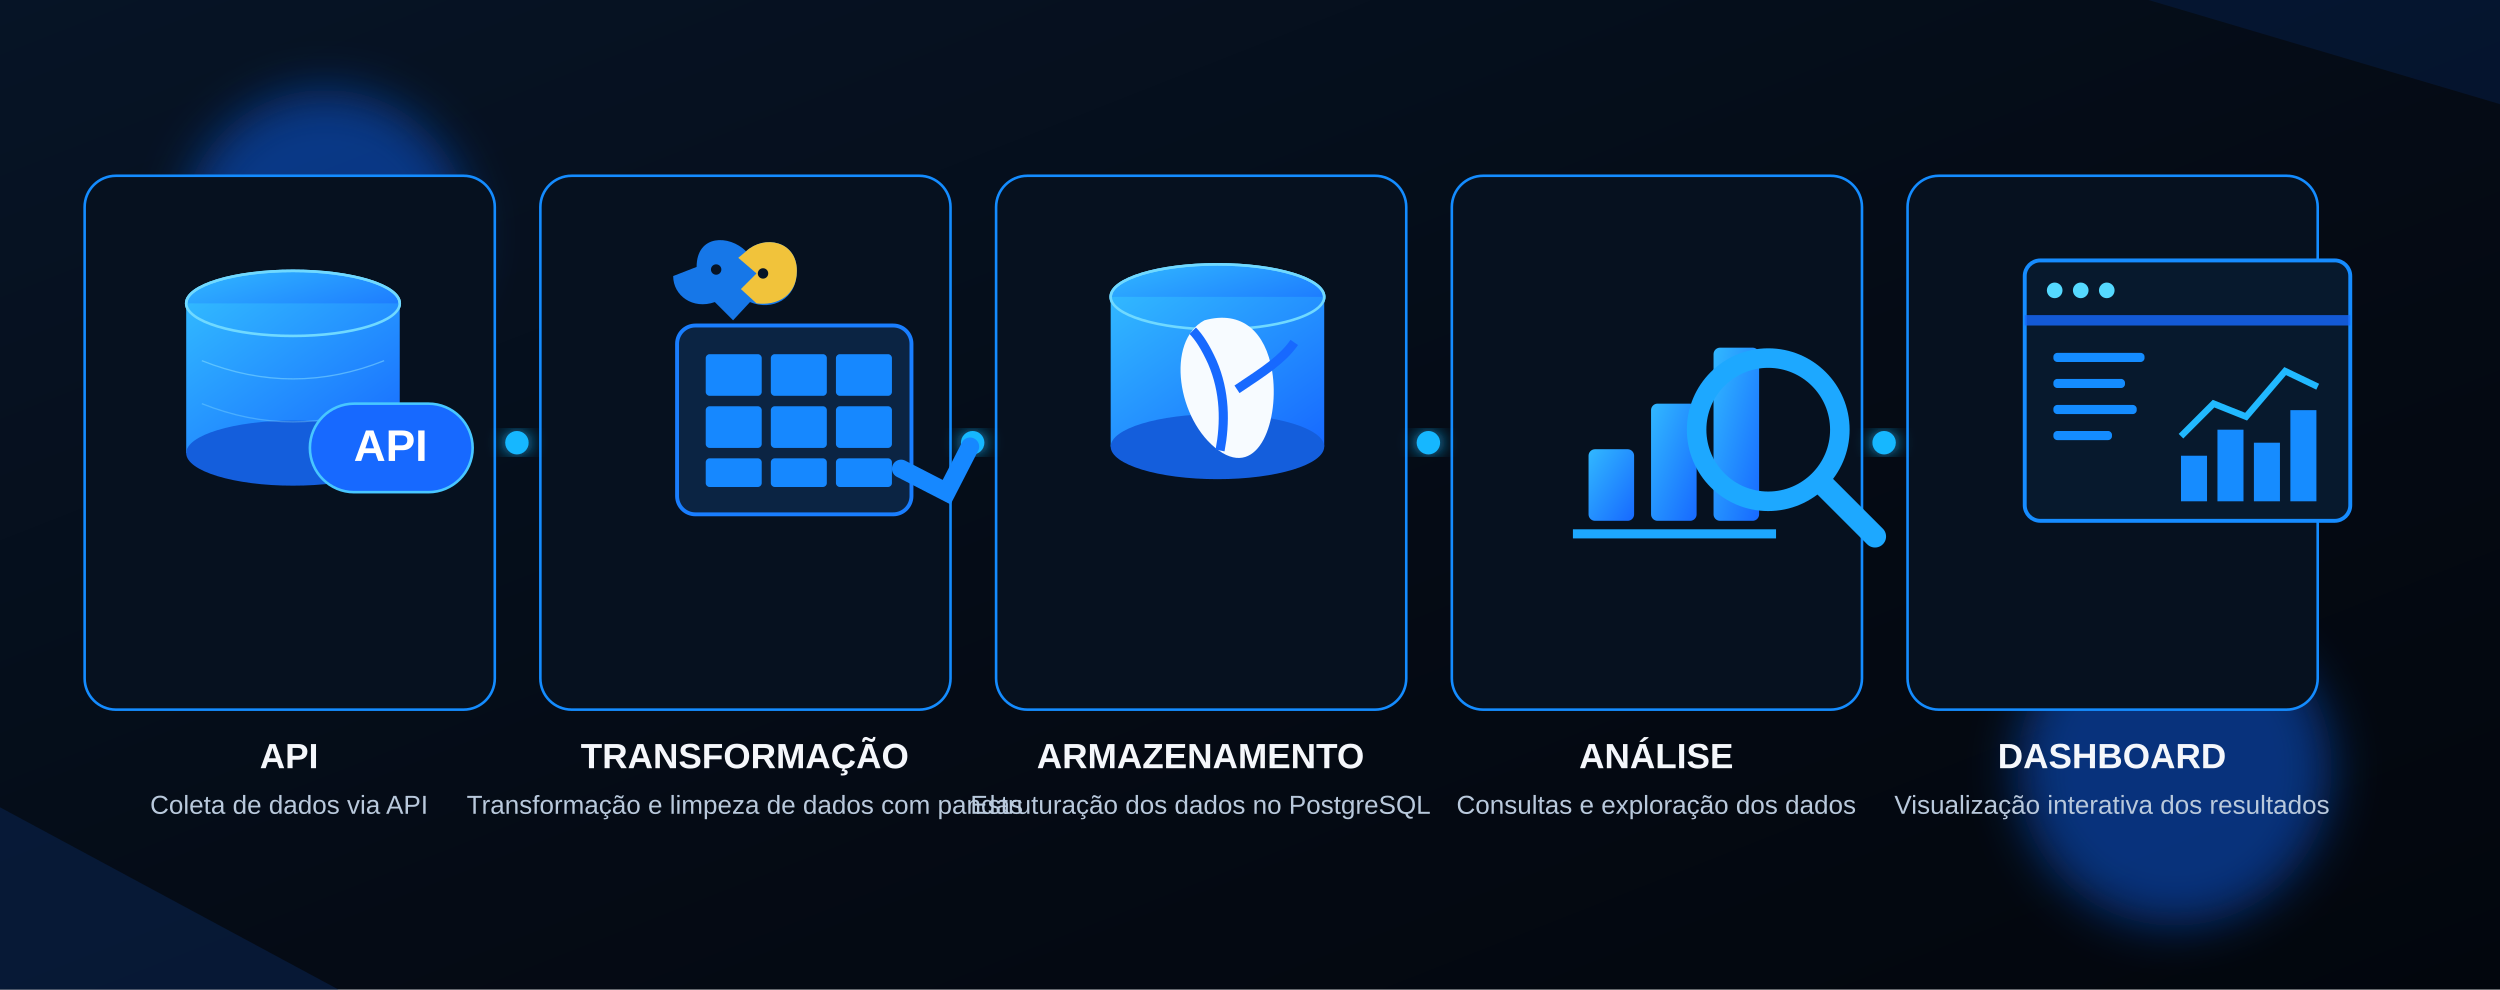
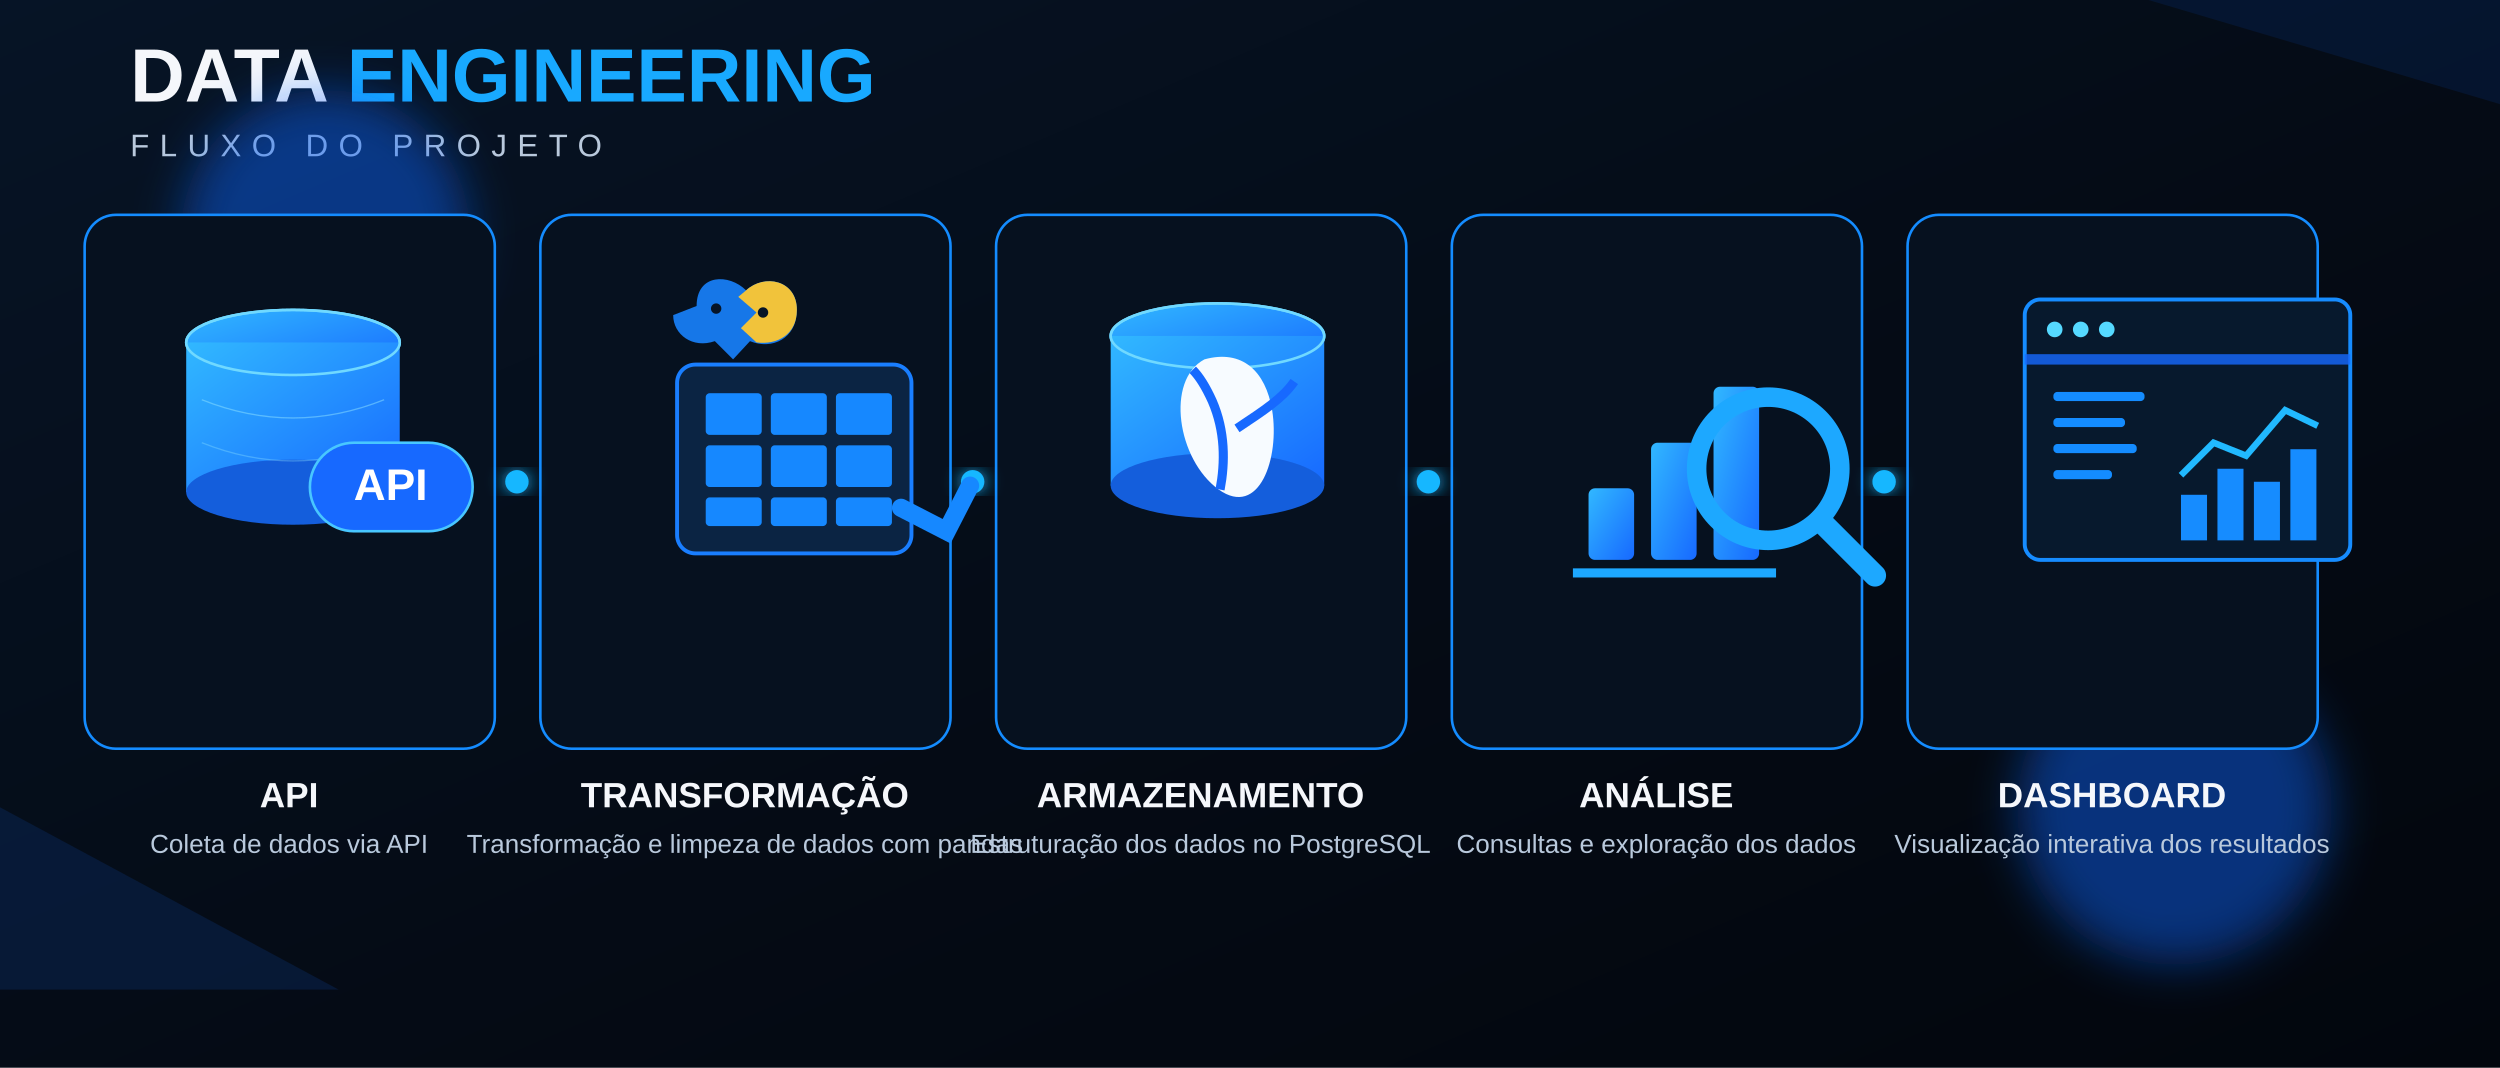
- <svg xmlns="http://www.w3.org/2000/svg" viewBox="0 0 1920 760">
+ <svg xmlns="http://www.w3.org/2000/svg" viewBox="0 0 1920 820">
  <defs>
    <linearGradient id="bg" x1="0" y1="0" x2="1" y2="1">
      <stop offset="0" stop-color="#061426" />
      <stop offset=".55" stop-color="#050b15" />
      <stop offset="1" stop-color="#02060d" />
    </linearGradient>
    <linearGradient id="blue" x1="0" y1="0" x2="1" y2="1">
      <stop offset="0" stop-color="#31b8ff" />
      <stop offset="1" stop-color="#1769ff" />
    </linearGradient>
    <filter id="glow">
      <feGaussianBlur stdDeviation="7" result="b" />
      <feMerge>
        <feMergeNode in="b" />
        <feMergeNode in="SourceGraphic" />
      </feMerge>
    </filter>
    <filter id="soft">
      <feGaussianBlur stdDeviation="18" />
    </filter>
  </defs>
-   <rect width="1920" height="760" fill="url(#bg)" />
+   <rect width="1920" height="820" fill="url(#bg)" />
+   <g font-family="Arial, Helvetica, sans-serif">
+     <text x="100" y="78" fill="#f5f7fb" font-size="58" font-weight="700">DATA <tspan fill="#18a9ff">ENGINEERING</tspan>
+     </text>
+     <text x="100" y="120" fill="#b9c9dc" font-size="24" letter-spacing="8">FLUXO DO PROJETO</text>
+   </g>
  <path d="M0 620 L260 760 H0Z" fill="#08275a" opacity=".45" />
  <path d="M1920 80 L1650 0 H1920Z" fill="#06245b" opacity=".35" />
  <g opacity=".45" filter="url(#soft)" fill="#0b66ff">
    <circle cx="250" cy="180" r="110" />
-     <circle cx="1670" cy="590" r="120" />
+     <circle cx="1670" cy="620" r="120" />
  </g>
  <g font-family="Arial, Helvetica, sans-serif" text-anchor="middle">
    <g stroke="#148cff" stroke-width="2" fill="#06111f">
-       <rect x="65" y="135" width="315" height="410" rx="24" />
-       <rect x="415" y="135" width="315" height="410" rx="24" />
-       <rect x="765" y="135" width="315" height="410" rx="24" />
-       <rect x="1115" y="135" width="315" height="410" rx="24" />
-       <rect x="1465" y="135" width="315" height="410" rx="24" />
+       <rect x="65" y="165" width="315" height="410" rx="24" />
+       <rect x="415" y="165" width="315" height="410" rx="24" />
+       <rect x="765" y="165" width="315" height="410" rx="24" />
+       <rect x="1115" y="165" width="315" height="410" rx="24" />
+       <rect x="1465" y="165" width="315" height="410" rx="24" />
    </g>
    <g stroke="#16a9ff" stroke-width="4" stroke-dasharray="14 12" filter="url(#glow)" fill="none">
-       <path d="M380 340 H415" />
-       <path d="M730 340 H765" />
-       <path d="M1080 340 H1115" />
-       <path d="M1430 340 H1465" />
+       <path d="M380 370 H415" />
+       <path d="M730 370 H765" />
+       <path d="M1080 370 H1115" />
+       <path d="M1430 370 H1465" />
    </g>
    <g fill="#19b7ff" filter="url(#glow)">
-       <circle cx="397" cy="340" r="9" />
-       <circle cx="747" cy="340" r="9" />
-       <circle cx="1097" cy="340" r="9" />
-       <circle cx="1447" cy="340" r="9" />
+       <circle cx="397" cy="370" r="9" />
+       <circle cx="747" cy="370" r="9" />
+       <circle cx="1097" cy="370" r="9" />
+       <circle cx="1447" cy="370" r="9" />
    </g>
-     <g transform="translate(120 185)">
+     <g transform="translate(120 215)">
      <ellipse cx="105" cy="48" rx="82" ry="25" fill="url(#blue)" stroke="#6bd6ff" stroke-width="2" />
      <rect x="23" y="48" width="164" height="115" fill="url(#blue)" />
      <ellipse cx="105" cy="163" rx="82" ry="25" fill="#145edc" />
      <ellipse cx="105" cy="48" rx="82" ry="25" fill="none" stroke="#70d9ff" stroke-width="2" />
      <path d="M35 92 Q105 120 175 92" fill="none" stroke="#8de2ff" opacity=".5" />
      <path d="M35 125 Q105 153 175 125" fill="none" stroke="#8de2ff" opacity=".35" />
      <rect x="118" y="125" width="125" height="68" rx="34" fill="#1769ff" stroke="#48c7ff" stroke-width="2" />
      <text x="180" y="169" fill="#fff" font-size="34" font-weight="700">API</text>
    </g>
-     <text x="222" y="590" fill="#f5f7fb" font-size="27" font-weight="700">API</text>
-     <text x="222" y="625" fill="#b9c9dc" font-size="20">Coleta de dados via API</text>
-     <g transform="translate(480 180)">
+     <text x="222" y="620" fill="#f5f7fb" font-size="27" font-weight="700">API</text>
+     <text x="222" y="655" fill="#b9c9dc" font-size="20">Coleta de dados via API</text>
+     <g transform="translate(480 210)">
      <rect x="40" y="70" width="180" height="145" rx="14" fill="#0b2443" stroke="#197eff" stroke-width="3" />
      <g fill="#1688ff">
        <rect x="62" y="92" width="43" height="32" rx="3" />
        <rect x="112" y="92" width="43" height="32" rx="3" />
        <rect x="162" y="92" width="43" height="32" rx="3" />
        <rect x="62" y="132" width="43" height="32" rx="3" />
        <rect x="112" y="132" width="43" height="32" rx="3" />
        <rect x="162" y="132" width="43" height="32" rx="3" />
        <rect x="62" y="172" width="43" height="22" rx="3" />
        <rect x="112" y="172" width="43" height="22" rx="3" />
        <rect x="162" y="172" width="43" height="22" rx="3" />
      </g>
      <g transform="translate(35 0)">
        <path d="M20 25 C20 0 45 0 58 13 C72 0 97 5 97 28 C97 50 78 59 61 52 L48 66 L34 52 C17 58 2 47 2 32Z" fill="#1677e8" />
        <path d="M58 13 C72 0 97 5 97 28 C97 47 82 55 66 53 L54 42 L66 30 L52 18Z" fill="#f1c33b" />
        <circle cx="35" cy="27" r="4" fill="#061426" />
        <circle cx="71" cy="30" r="4" fill="#061426" />
      </g>
      <path d="M212 180 l35 18 18 -35" fill="none" stroke="#1688ff" stroke-width="14" stroke-linecap="round" />
    </g>
-     <text x="572" y="590" fill="#f5f7fb" font-size="27" font-weight="700">TRANSFORMAÇÃO</text>
-     <text x="572" y="625" fill="#b9c9dc" font-size="20">Transformação e limpeza de dados com pandas</text>
-     <g transform="translate(830 180)">
+     <text x="572" y="620" fill="#f5f7fb" font-size="27" font-weight="700">TRANSFORMAÇÃO</text>
+     <text x="572" y="655" fill="#b9c9dc" font-size="20">Transformação e limpeza de dados com pandas</text>
+     <g transform="translate(830 210)">
      <ellipse cx="105" cy="48" rx="82" ry="25" fill="url(#blue)" stroke="#6bd6ff" stroke-width="2" />
      <rect x="23" y="48" width="164" height="115" fill="url(#blue)" />
      <ellipse cx="105" cy="163" rx="82" ry="25" fill="#145edc" />
      <ellipse cx="105" cy="48" rx="82" ry="25" fill="none" stroke="#70d9ff" stroke-width="2" />
      <path d="M95 66 C65 82 74 143 106 166 C137 188 153 142 147 105 C142 75 124 58 95 66Z" fill="#f7fbff" />
      <path d="M107 166 C111 145 111 121 101 98 C96 87 91 79 86 74" fill="none" stroke="#1769ff" stroke-width="7" />
      <path d="M120 119 C141 105 155 96 164 83" fill="none" stroke="#1769ff" stroke-width="7" />
    </g>
-     <text x="922" y="590" fill="#f5f7fb" font-size="27" font-weight="700">ARMAZENAMENTO</text>
-     <text x="922" y="625" fill="#b9c9dc" font-size="20">Estruturação dos dados no PostgreSQL</text>
-     <g transform="translate(1180 185)" fill="url(#blue)">
+     <text x="922" y="620" fill="#f5f7fb" font-size="27" font-weight="700">ARMAZENAMENTO</text>
+     <text x="922" y="655" fill="#b9c9dc" font-size="20">Estruturação dos dados no PostgreSQL</text>
+     <g transform="translate(1180 215)" fill="url(#blue)">
      <rect x="40" y="160" width="35" height="55" rx="5" />
      <rect x="88" y="125" width="35" height="90" rx="5" />
      <rect x="136" y="82" width="35" height="133" rx="5" />
      <path d="M28 225 H184" stroke="#1da8ff" stroke-width="7" />
      <circle cx="178" cy="145" r="55" fill="none" stroke="#1da8ff" stroke-width="15" />
      <path d="M218 185 L260 227" stroke="#1da8ff" stroke-width="17" stroke-linecap="round" />
    </g>
-     <text x="1272" y="590" fill="#f5f7fb" font-size="27" font-weight="700">ANÁLISE</text>
-     <text x="1272" y="625" fill="#b9c9dc" font-size="20">Consultas e exploração dos dados</text>
-     <g transform="translate(1535 185)">
+     <text x="1272" y="620" fill="#f5f7fb" font-size="27" font-weight="700">ANÁLISE</text>
+     <text x="1272" y="655" fill="#b9c9dc" font-size="20">Consultas e exploração dos dados</text>
+     <g transform="translate(1535 215)">
      <rect x="20" y="15" width="250" height="200" rx="12" fill="#07192d" stroke="#168cff" stroke-width="3" />
      <circle cx="43" cy="38" r="6" fill="#55d9ff" />
      <circle cx="63" cy="38" r="6" fill="#55d9ff" />
      <circle cx="83" cy="38" r="6" fill="#55d9ff" />
      <rect x="20" y="57" width="250" height="8" fill="#1769ff" opacity=".8" />
      <g fill="#148cff">
        <rect x="42" y="86" width="70" height="7" rx="3" />
        <rect x="42" y="106" width="55" height="7" rx="3" />
        <rect x="42" y="126" width="64" height="7" rx="3" />
        <rect x="42" y="146" width="45" height="7" rx="3" />
      </g>
      <polyline points="140,150 165,125 190,135 220,100 245,112" fill="none" stroke="#21b9ff" stroke-width="5" />
      <g fill="#168cff">
        <rect x="140" y="165" width="20" height="35" />
        <rect x="168" y="145" width="20" height="55" />
        <rect x="196" y="155" width="20" height="45" />
        <rect x="224" y="130" width="20" height="70" />
      </g>
    </g>
-     <text x="1622" y="590" fill="#f5f7fb" font-size="27" font-weight="700">DASHBOARD</text>
-     <text x="1622" y="625" fill="#b9c9dc" font-size="20">Visualização interativa dos resultados</text>
+     <text x="1622" y="620" fill="#f5f7fb" font-size="27" font-weight="700">DASHBOARD</text>
+     <text x="1622" y="655" fill="#b9c9dc" font-size="20">Visualização interativa dos resultados</text>
  </g>
</svg>
